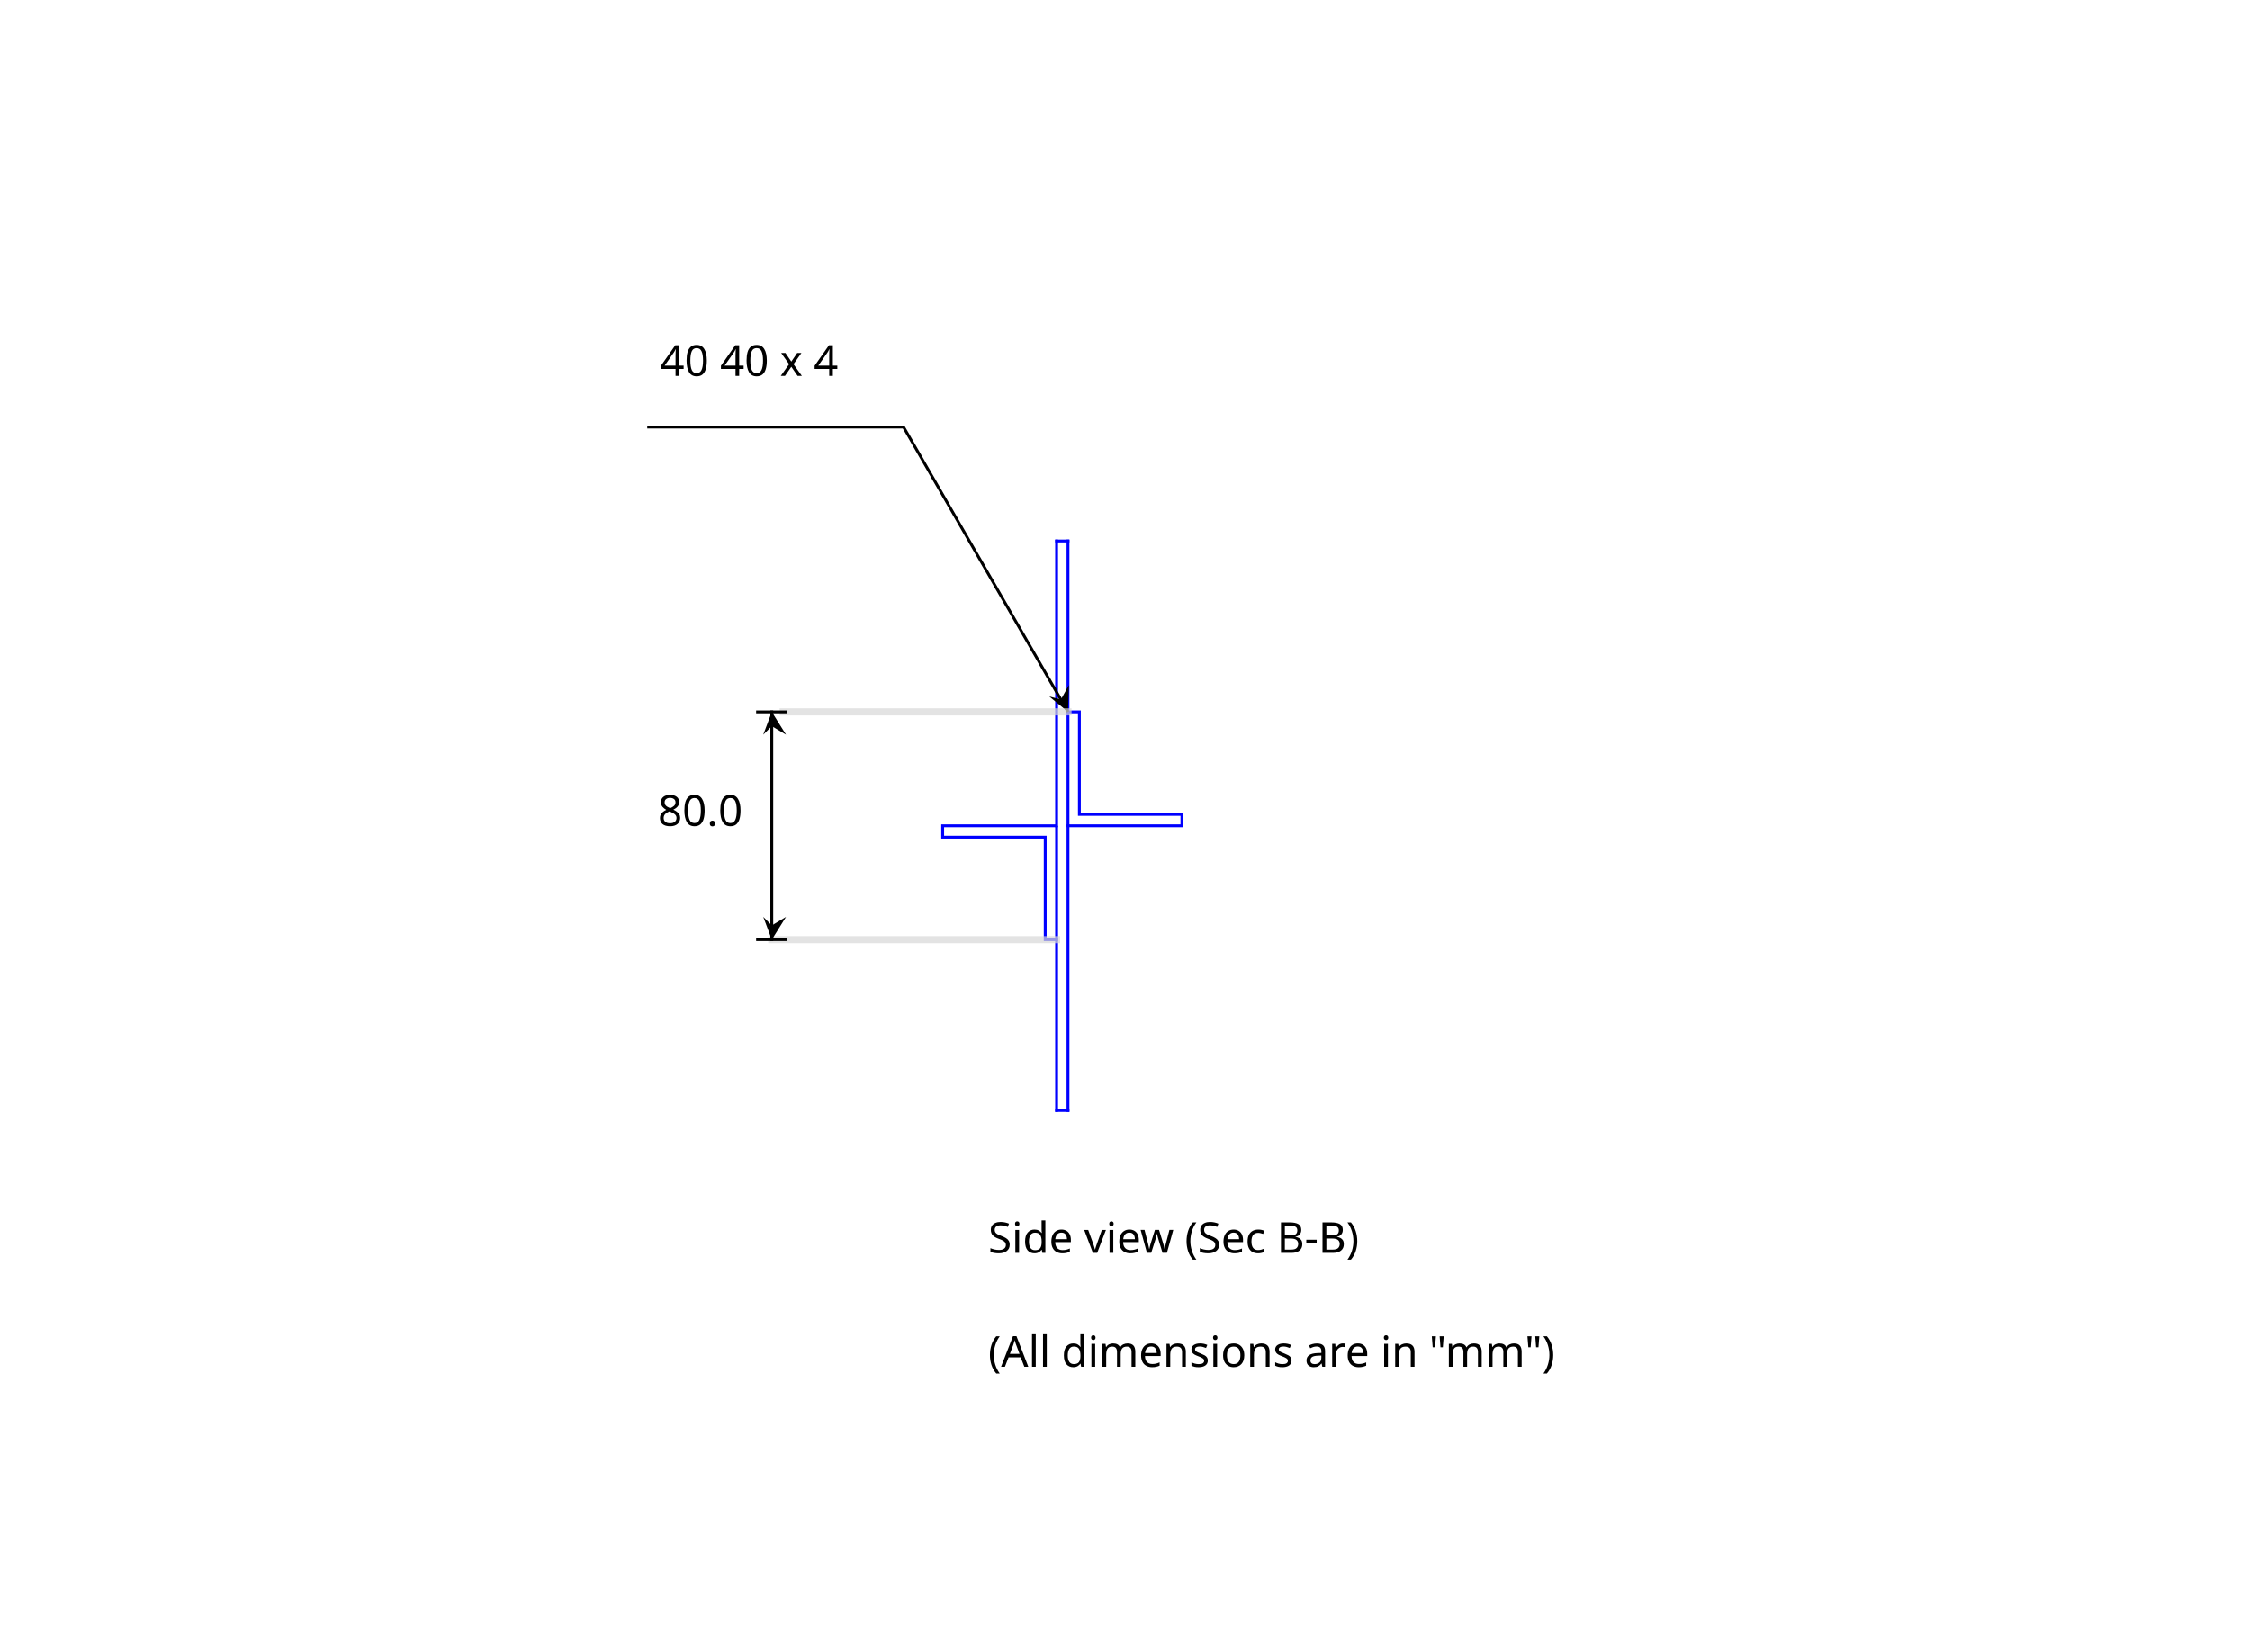
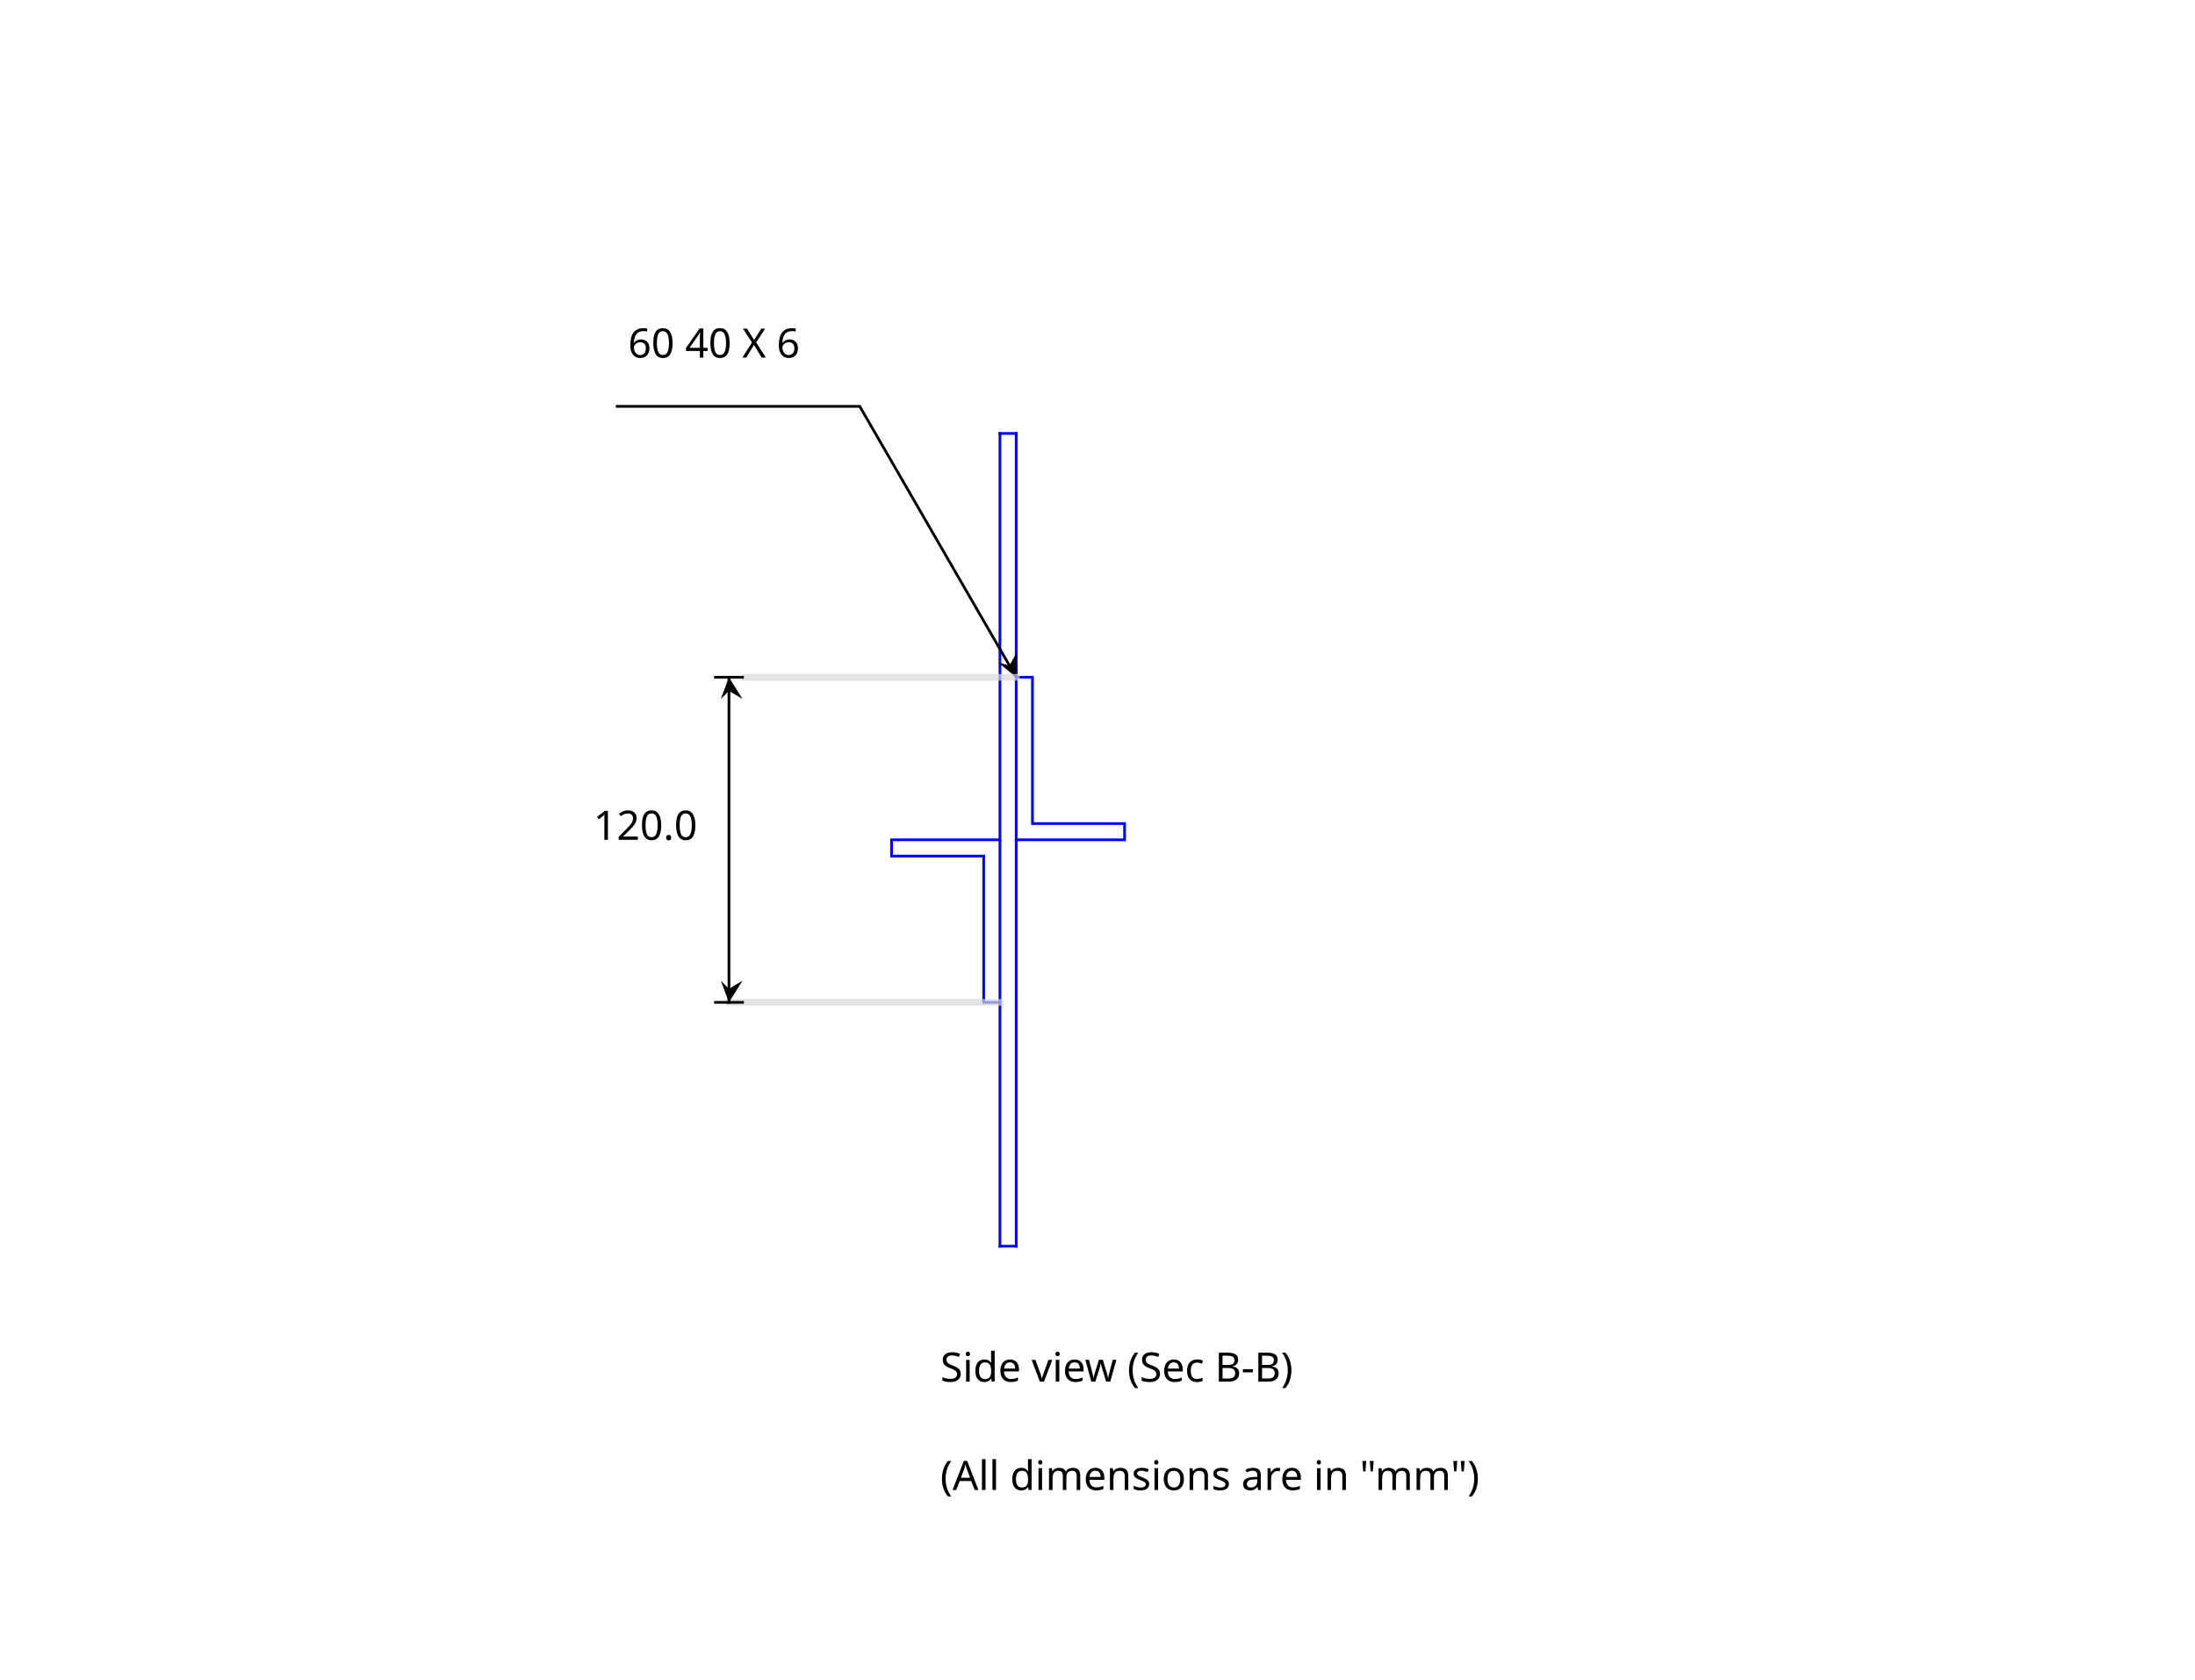
- <svg xmlns="http://www.w3.org/2000/svg" baseProfile="full" height="100%" version="1.1" viewBox="-375 -250 790 580" width="100%">
+ <svg xmlns="http://www.w3.org/2000/svg" baseProfile="full" height="100%" version="1.1" viewBox="-375 -250 810 620" width="100%">
  <defs>
-     <marker id="id7" markerHeight="20" markerWidth="30" orient="auto" refX="0" refY="3">
+     <marker id="id321" markerHeight="20" markerWidth="30" orient="auto" refX="0" refY="3">
      <path d=" M0,3 L8,8 L5,3 L8,0 L0,3" fill="black" />
    </marker>
-     <marker id="id8" markerHeight="30" markerWidth="30" orient="auto" refX="8" refY="3">
+     <marker id="id322" markerHeight="30" markerWidth="30" orient="auto" refX="8" refY="3">
      <path d=" M0,0 L3,3 L0,8 L8,3 L0,0" fill="black" />
    </marker>
-     <marker id="id9" markerHeight="20" markerWidth="30" orient="auto" refX="0" refY="3">
+     <marker id="id323" markerHeight="20" markerWidth="30" orient="auto" refX="0" refY="3">
      <path d=" M0,3 L8,8 L5,3 L8,0 L0,3" fill="black" />
    </marker>
  </defs>
-   <polyline fill="none" points="0,0 0.0,40.0 40.0,40.0 40.0,36.0 4.0,36.0 4.0,0.0 0,0" stroke="blue" stroke-width="1" />
-   <polyline fill="none" points="-4.0,40.0 -4.0,80.0 -8.0,80.0 -8.0,44.0 -44.0,44.0 -44.0,40.0 -4.0,40.0" stroke="blue" stroke-width="1" />
-   <line stroke="blue" stroke-linecap="square" stroke-width="1" x1="0.0" x2="0" y1="-60.0" y2="0" />
-   <line stroke="blue" stroke-linecap="square" stroke-width="1" x1="0.0" x2="0.0" y1="40.0" y2="140.0" />
-   <line stroke="blue" stroke-linecap="square" stroke-width="1" x1="-4.0" x2="0.0" y1="140.0" y2="140.0" />
-   <line stroke="blue" stroke-linecap="square" stroke-width="1" x1="-4.0" x2="-4.0" y1="80.0" y2="140.0" />
-   <line stroke="blue" stroke-linecap="square" stroke-width="1" x1="-4.0" x2="-4.0" y1="40.0" y2="-60.0" />
-   <line stroke="blue" stroke-linecap="square" stroke-width="1" x1="0.0" x2="-4.0" y1="-60.0" y2="-60.0" />
-   <polyline fill="none" marker-start="url(#id7)" points="0,0 -57.735,-100.0 -147.735,-100.0" stroke="black" stroke-width="1" />
-   <text fill="black" font-family="sans-serif" font-size="15" x="-143.235" y="-118.0">40 40 x 4</text>
+   <polyline fill="none" points="0,0 0.0,60.0 40.0,60.0 40.0,54.0 6.0,54.0 6.0,0.0 0,0" stroke="blue" stroke-width="1" />
+   <polyline fill="none" points="-6.0,60.0 -6.0,120.0 -12.0,120.0 -12.0,66.0 -46.0,66.0 -46.0,60.0 -6.0,60.0" stroke="blue" stroke-width="1" />
+   <line stroke="blue" stroke-linecap="square" stroke-width="1" x1="0.0" x2="0" y1="-90.0" y2="0" />
+   <line stroke="blue" stroke-linecap="square" stroke-width="1" x1="0.0" x2="0.0" y1="60.0" y2="210.0" />
+   <line stroke="blue" stroke-linecap="square" stroke-width="1" x1="-6.0" x2="0.0" y1="210.0" y2="210.0" />
+   <line stroke="blue" stroke-linecap="square" stroke-width="1" x1="-6.0" x2="-6.0" y1="120.0" y2="210.0" />
+   <line stroke="blue" stroke-linecap="square" stroke-width="1" x1="-6.0" x2="-6.0" y1="60.0" y2="-90.0" />
+   <line stroke="blue" stroke-linecap="square" stroke-width="1" x1="0.0" x2="-6.0" y1="-90.0" y2="-90.0" />
+   <polyline fill="none" marker-start="url(#id321)" points="0,0 -57.735,-100.0 -147.735,-100.0" stroke="black" stroke-width="1" />
+   <text fill="black" font-family="sans-serif" font-size="15" x="-143.235" y="-118.0">60 40 X 6</text>
  <text fill="black" font-family="sans-serif" font-size="15" x="-152.235" y="-67.0"> </text>
  <line stroke="#D8D8D8" stroke-linecap="square" stroke-opacity="0.7" stroke-width="2.5" x1="0" x2="-100" y1="0" y2="0" />
-   <line stroke="#D8D8D8" stroke-linecap="square" stroke-opacity="0.7" stroke-width="2.5" x1="-4.0" x2="-104.0" y1="80.0" y2="80.0" />
-   <line marker-end="url(#id8)" marker-start="url(#id9)" stroke="black" stroke-linecap="square" stroke-width="1" x1="-104.0" x2="-104.0" y1="80.0" y2="0.0" />
-   <text fill="black" font-family="sans-serif" font-size="15" x="-144.0" y="40.0">80.0</text>
-   <line stroke="black" stroke-linecap="square" stroke-opacity="1.0" stroke-width="1" x1="-109.0" x2="-99.0" y1="80.0" y2="80.0" />
-   <line stroke="black" stroke-linecap="square" stroke-opacity="1.0" stroke-width="1" x1="-109.0" x2="-99.0" y1="0.0" y2="0.0" />
-   <text fill="black" font-family="sans-serif" font-size="15" x="-28.0" y="190.0">Side view (Sec B-B) </text>
-   <text fill="black" font-family="sans-serif" font-size="15" x="-28.0" y="230.0">(All dimensions are in "mm")</text>
+   <line stroke="#D8D8D8" stroke-linecap="square" stroke-opacity="0.7" stroke-width="2.5" x1="-6.0" x2="-106.0" y1="120.0" y2="120.0" />
+   <line marker-end="url(#id322)" marker-start="url(#id323)" stroke="black" stroke-linecap="square" stroke-width="1" x1="-106.0" x2="-106.0" y1="120.0" y2="0.0" />
+   <text fill="black" font-family="sans-serif" font-size="15" x="-156.0" y="60.0">120.0</text>
+   <line stroke="black" stroke-linecap="square" stroke-opacity="1.0" stroke-width="1" x1="-111.0" x2="-101.0" y1="120.0" y2="120.0" />
+   <line stroke="black" stroke-linecap="square" stroke-opacity="1.0" stroke-width="1" x1="-111.0" x2="-101.0" y1="0.0" y2="0.0" />
+   <text fill="black" font-family="sans-serif" font-size="15" x="-28.0" y="260.0">Side view (Sec B-B) </text>
+   <text fill="black" font-family="sans-serif" font-size="15" x="-28.0" y="300.0">(All dimensions are in "mm")</text>
</svg>
